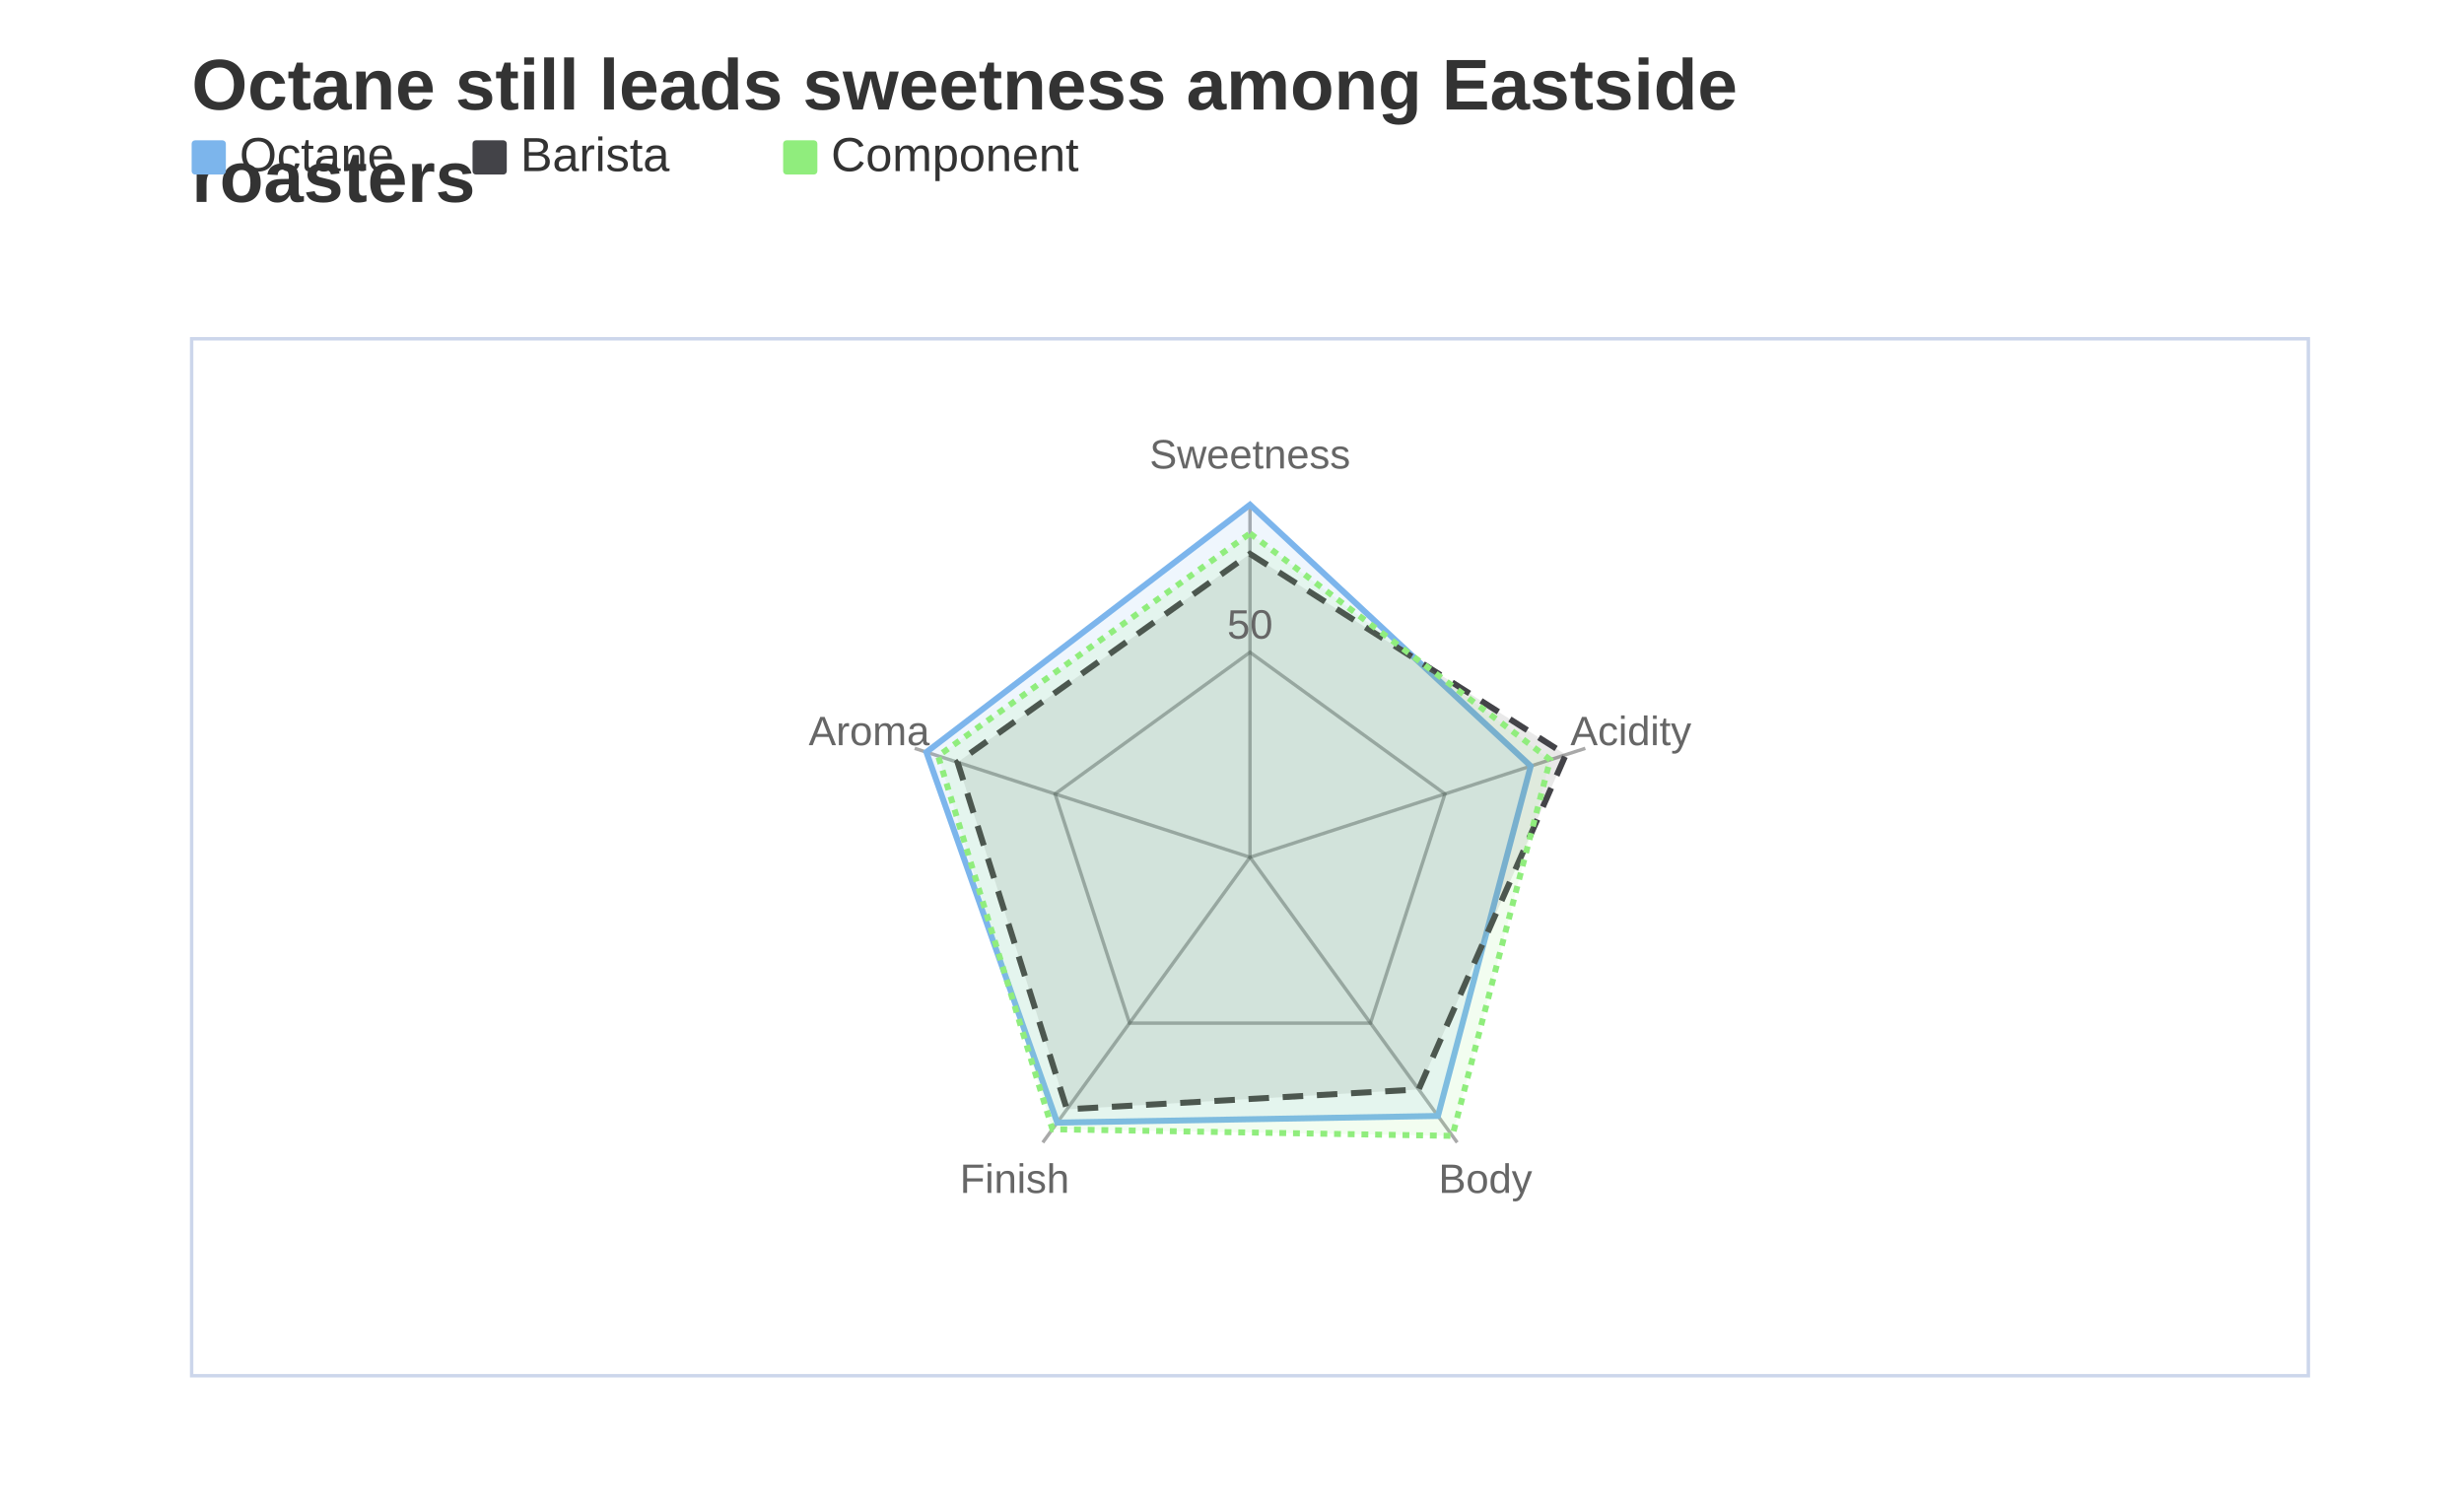
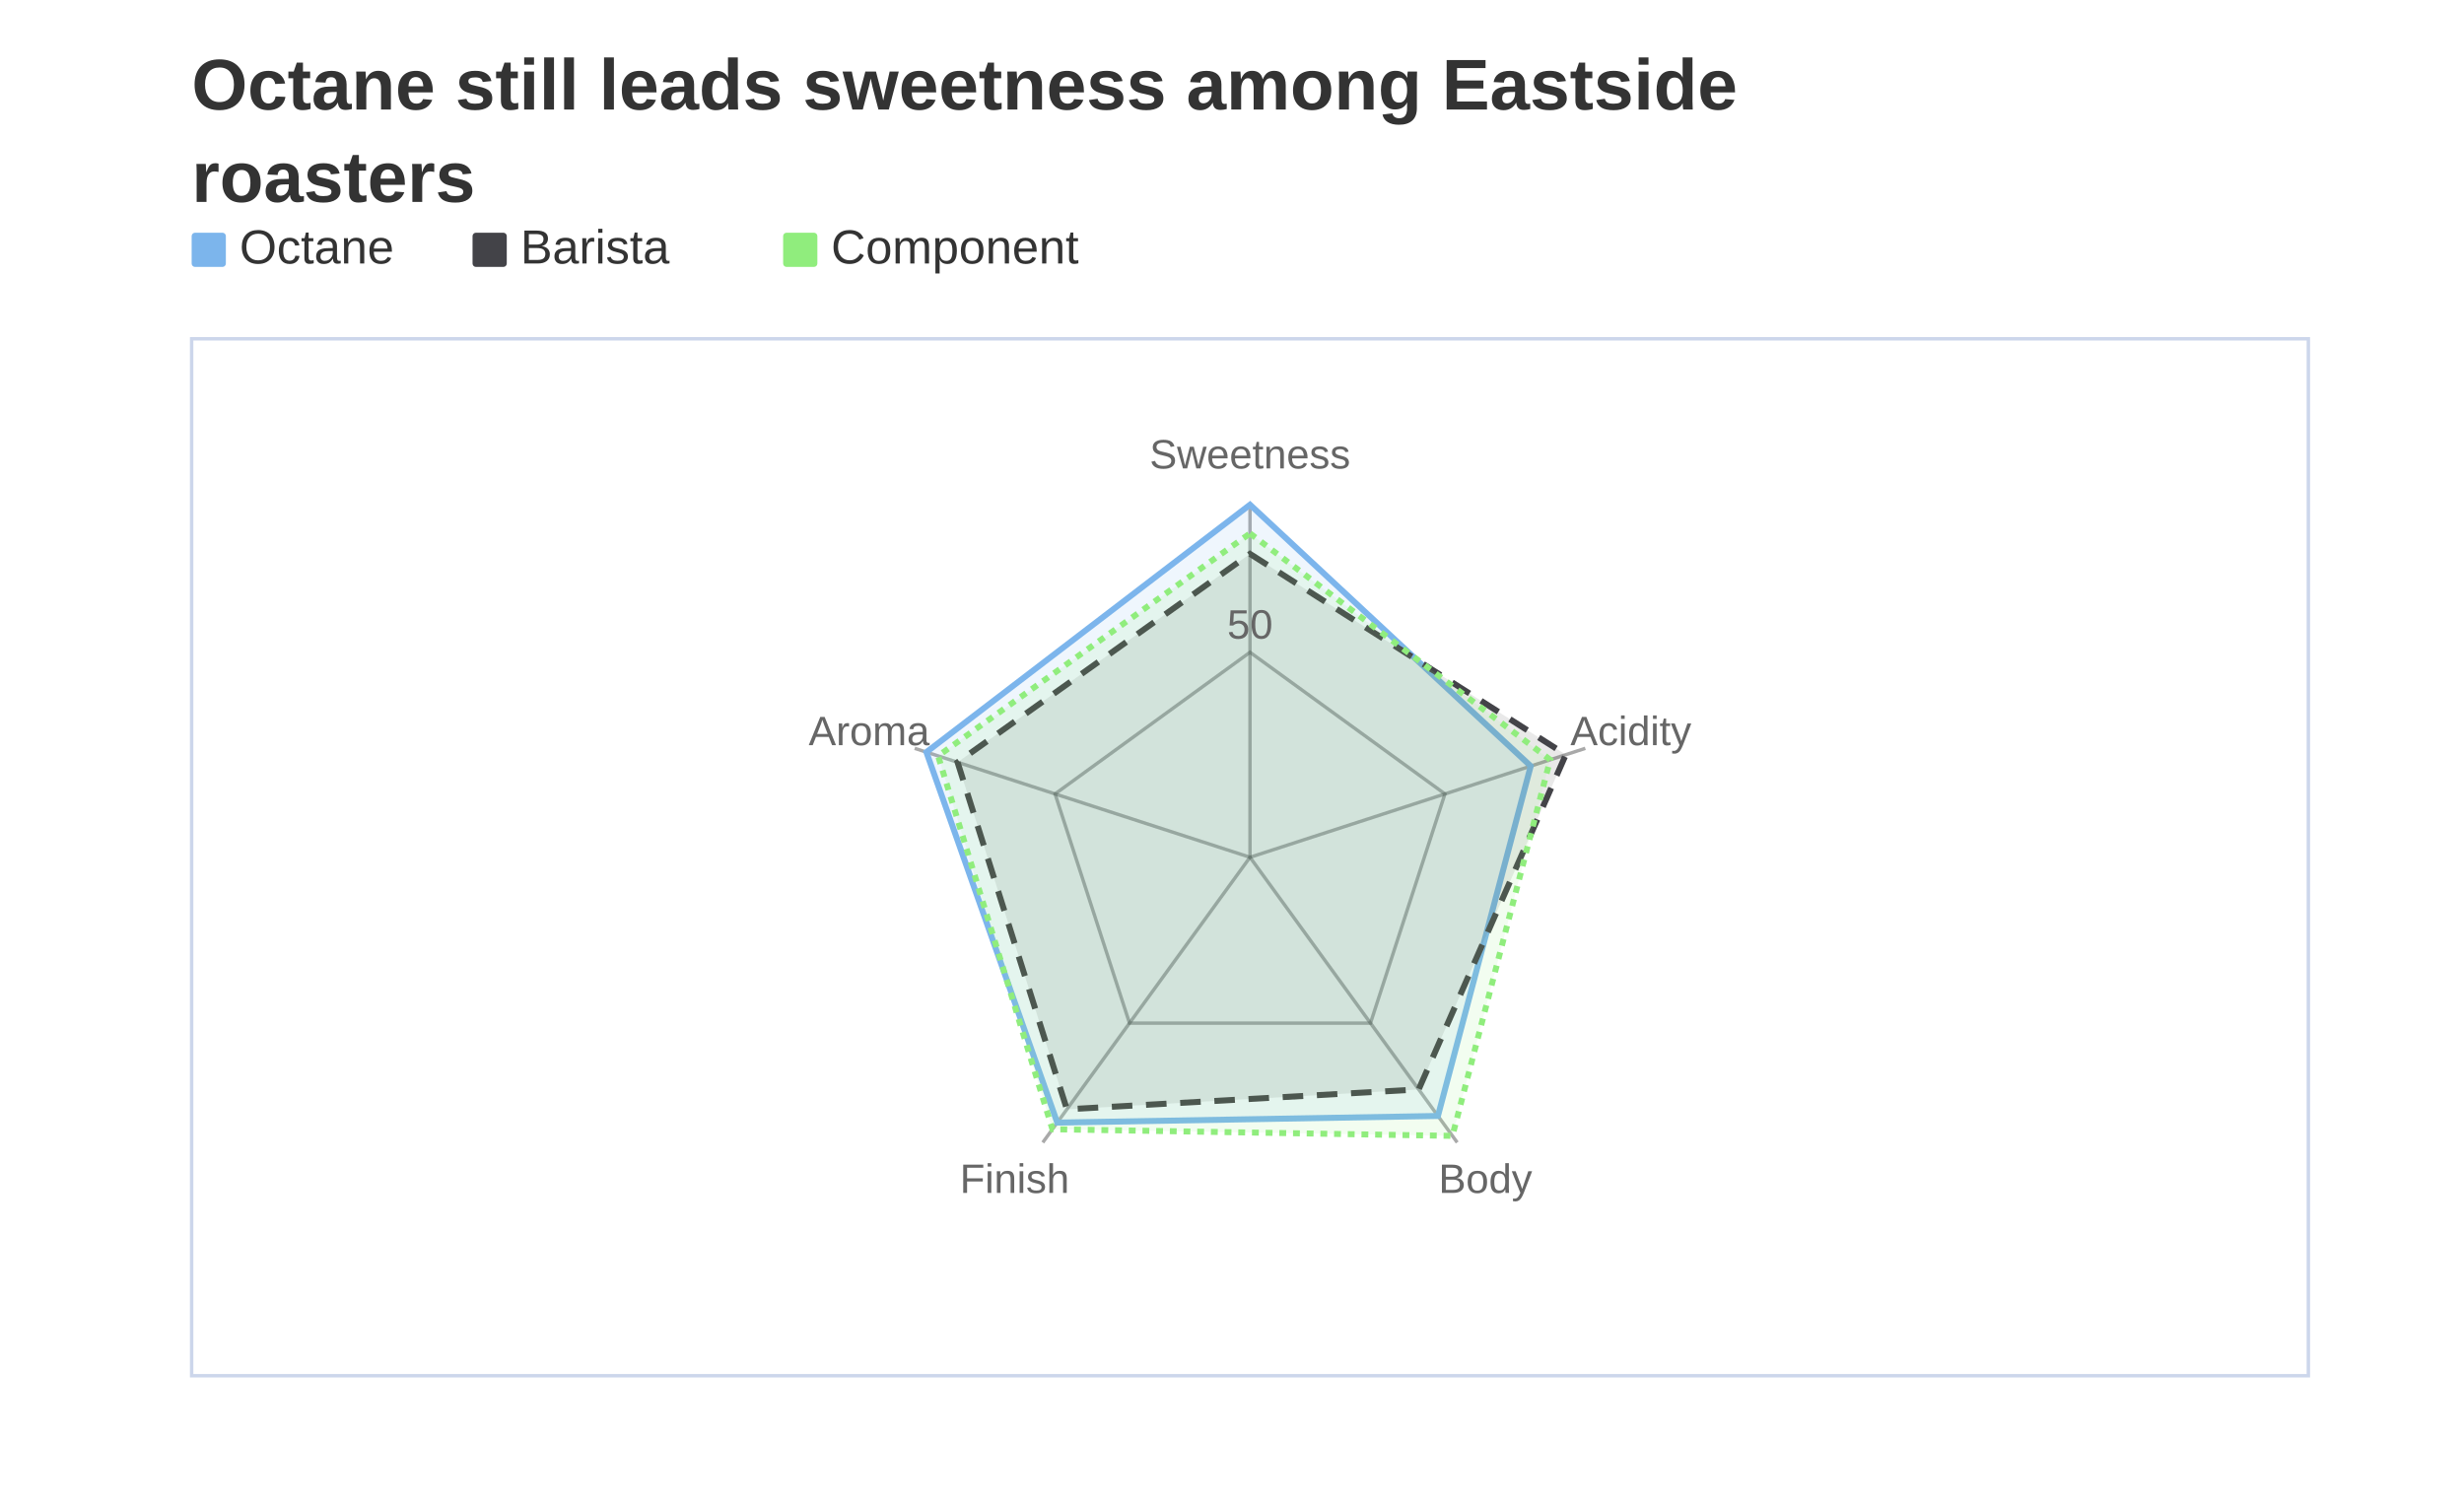
<svg xmlns="http://www.w3.org/2000/svg" width="720" height="440" viewBox="0 0 720 440" role="img" aria-label="radar chart: Octane still leads sweetness among Eastside roasters, 15 rows, series roaster" aria-labelledby="mv-8ea7187fd1d29496-title" aria-describedby="mv-8ea7187fd1d29496-desc" data-markvis="2" data-chart-type="radar" data-id="mv-8ea7187fd1d29496" font-family="Arial, Helvetica, &quot;Segoe UI&quot;, sans-serif" font-size="12">
  <text x="56" y="32" text-anchor="start" font-size="21" font-weight="600" fill="#333333">
    <tspan x="56" dy="0">Octane still leads sweetness among Eastside</tspan>
    <tspan x="56" dy="27">roasters</tspan>
  </text>
  <g font-size="14" font-weight="500" fill="#333333">
-     <rect x="56" y="41" width="10" height="10" fill="#7cb5ec" rx="1" />
-     <text x="70" y="50" data-legend="Octane">Octane</text>
-     <rect x="138.08" y="41" width="10" height="10" fill="#434348" rx="1" />
-     <text x="152.08" y="50" data-legend="Barista">Barista</text>
-     <rect x="228.84" y="41" width="10" height="10" fill="#90ed7d" rx="1" />
-     <text x="242.84" y="50" data-legend="Component">Component</text>
+     <rect x="56" y="68" width="10" height="10" fill="#7cb5ec" rx="1" />
+     <text x="70" y="77" data-legend="Octane">Octane</text>
+     <rect x="138.08" y="68" width="10" height="10" fill="#434348" rx="1" />
+     <text x="152.08" y="77" data-legend="Barista">Barista</text>
+     <rect x="228.84" y="68" width="10" height="10" fill="#90ed7d" rx="1" />
+     <text x="242.84" y="77" data-legend="Component">Component</text>
  </g>
  <rect x="56" y="99" width="618.52" height="303" fill="none" stroke="#ccd6eb" stroke-width="1" data-plot-border="1" />
  <g fill="none" stroke="#333333" stroke-opacity="0.42" stroke-width="1" data-radar-grid="1">
    <path d="M365.26 190.6 L422.22 231.99 L400.47 298.96 L330.05 298.96 L308.3 231.99 Z" />
    <line x1="365.26" y1="250.5" x2="365.26" y2="147.48" />
    <line x1="365.26" y1="250.5" x2="463.24" y2="218.67" />
    <line x1="365.26" y1="250.5" x2="425.81" y2="333.84" />
    <line x1="365.26" y1="250.5" x2="304.71" y2="333.84" />
    <line x1="365.26" y1="250.5" x2="267.28" y2="218.67" />
  </g>
  <g data-radar="1">
    <path d="M365.26 147.48 L447.29 223.85 L420.18 326.09 L308.93 328.03 L270.7 219.78 Z" fill="#7cb5ec" fill-opacity="0.12" stroke="#7cb5ec" stroke-width="1.75" data-series="Octane" />
    <path d="M365.26 161.85 L457.54 220.52 L414.55 318.34 L311.75 324.15 L279.81 222.74 Z" fill="#434348" fill-opacity="0.12" stroke="#434348" stroke-width="1.75" stroke-dasharray="6 4" data-series="Barista" />
    <path d="M365.26 155.87 L452.98 222 L424.41 331.91 L307.52 329.97 L274.12 220.89 Z" fill="#90ed7d" fill-opacity="0.12" stroke="#90ed7d" stroke-width="1.75" stroke-dasharray="2 2" data-series="Component" />
  </g>
  <g fill="#666666" font-size="12" font-weight="400">
    <text x="365.26" y="133.48" text-anchor="middle" dominant-baseline="middle" data-spoke="Sweetness">Sweetness</text>
    <text x="476.55" y="214.34" text-anchor="middle" dominant-baseline="middle" data-spoke="Acidity">Acidity</text>
    <text x="434.04" y="345.17" text-anchor="middle" dominant-baseline="middle" data-spoke="Body">Body</text>
    <text x="296.48" y="345.17" text-anchor="middle" dominant-baseline="middle" data-spoke="Finish">Finish</text>
    <text x="253.97" y="214.34" text-anchor="middle" dominant-baseline="middle" data-spoke="Aroma">Aroma</text>
    <text x="365.26" y="186.6" text-anchor="middle" font-size="12" fill="#666666" data-radar-tick="50">50</text>
  </g>
</svg>
